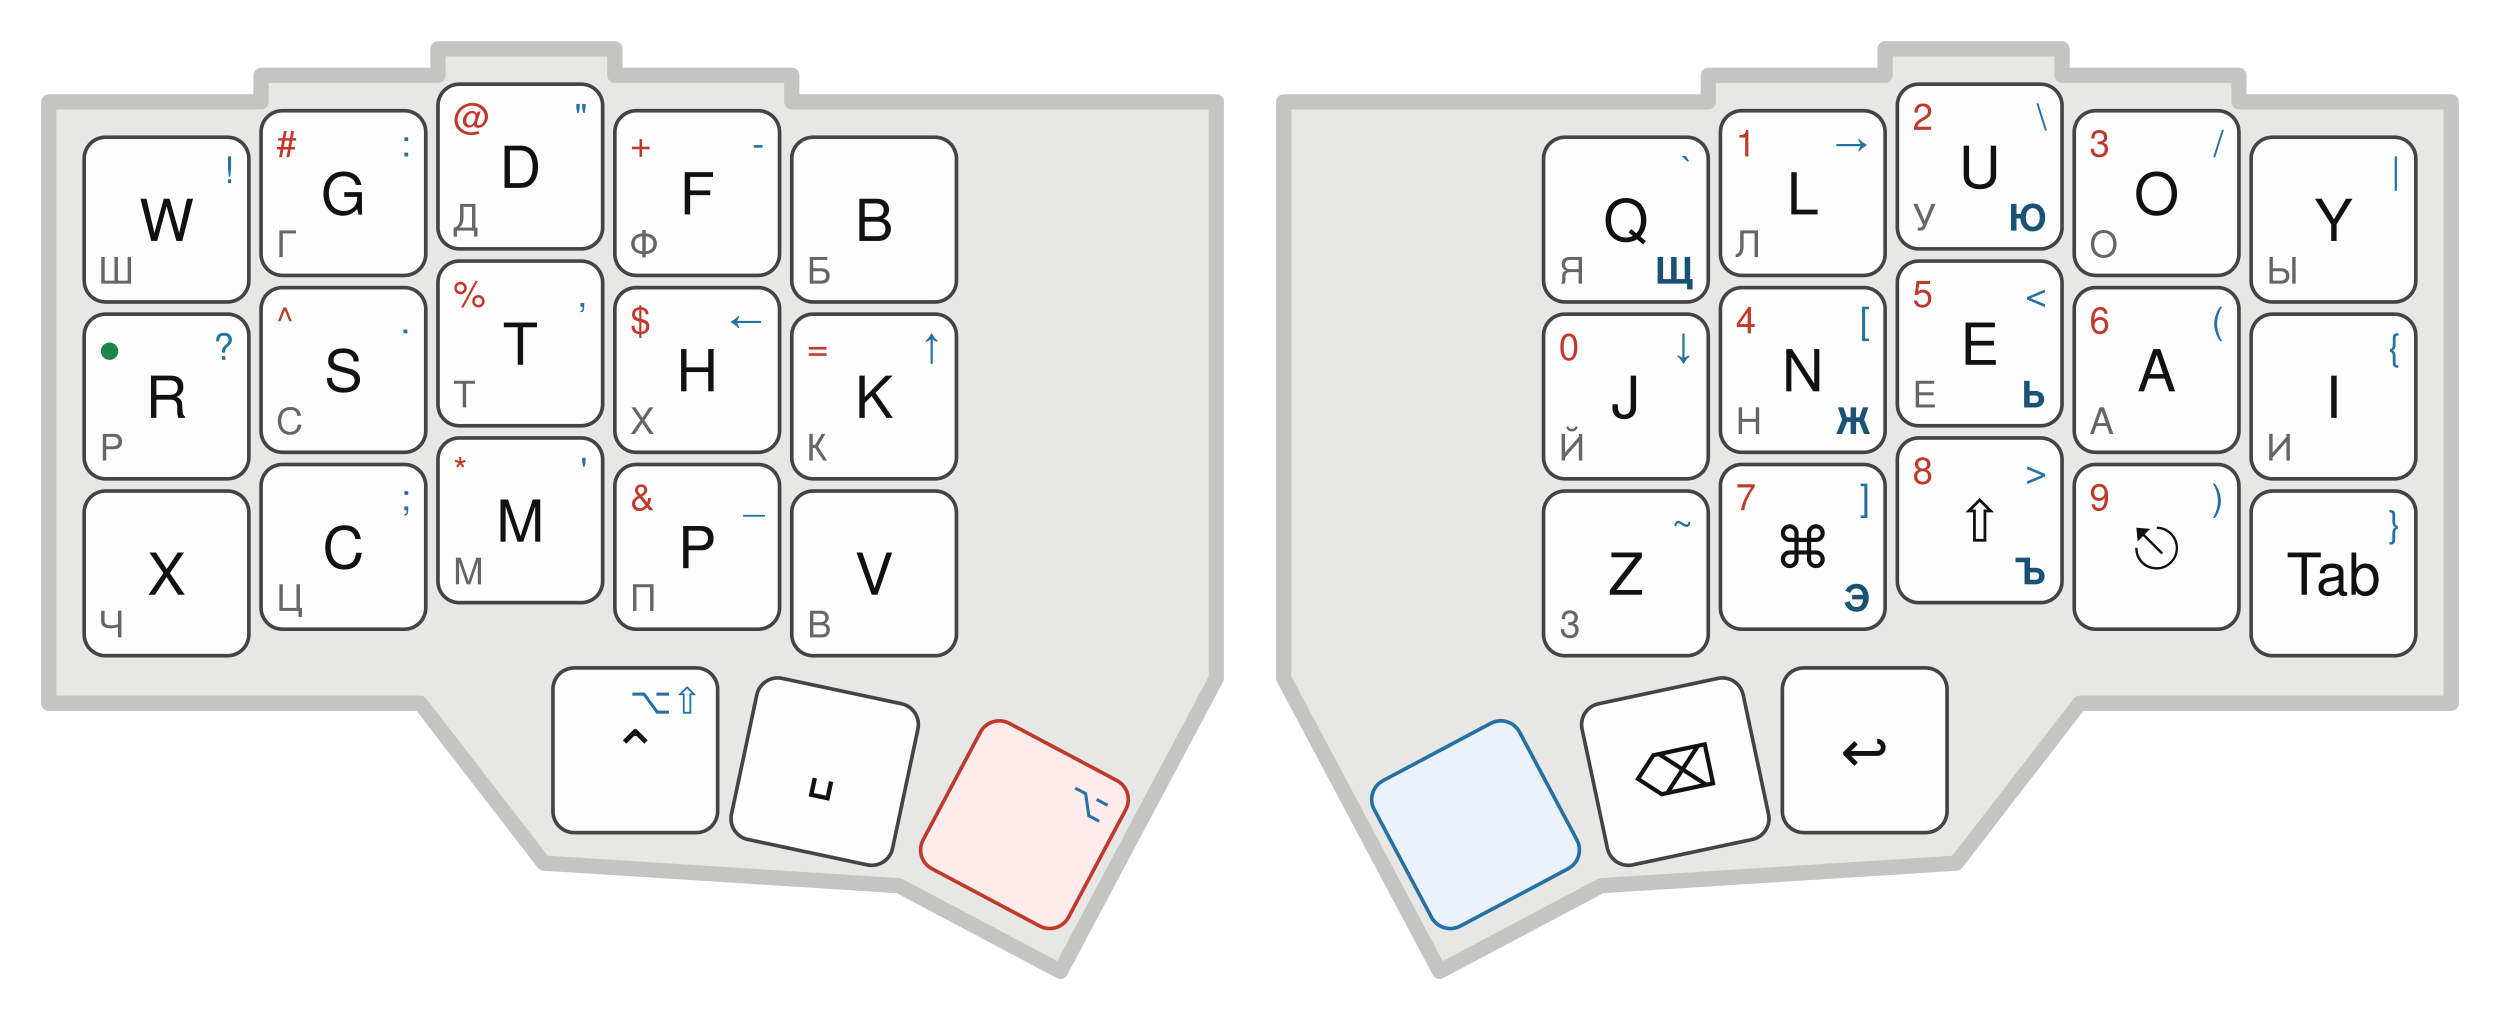
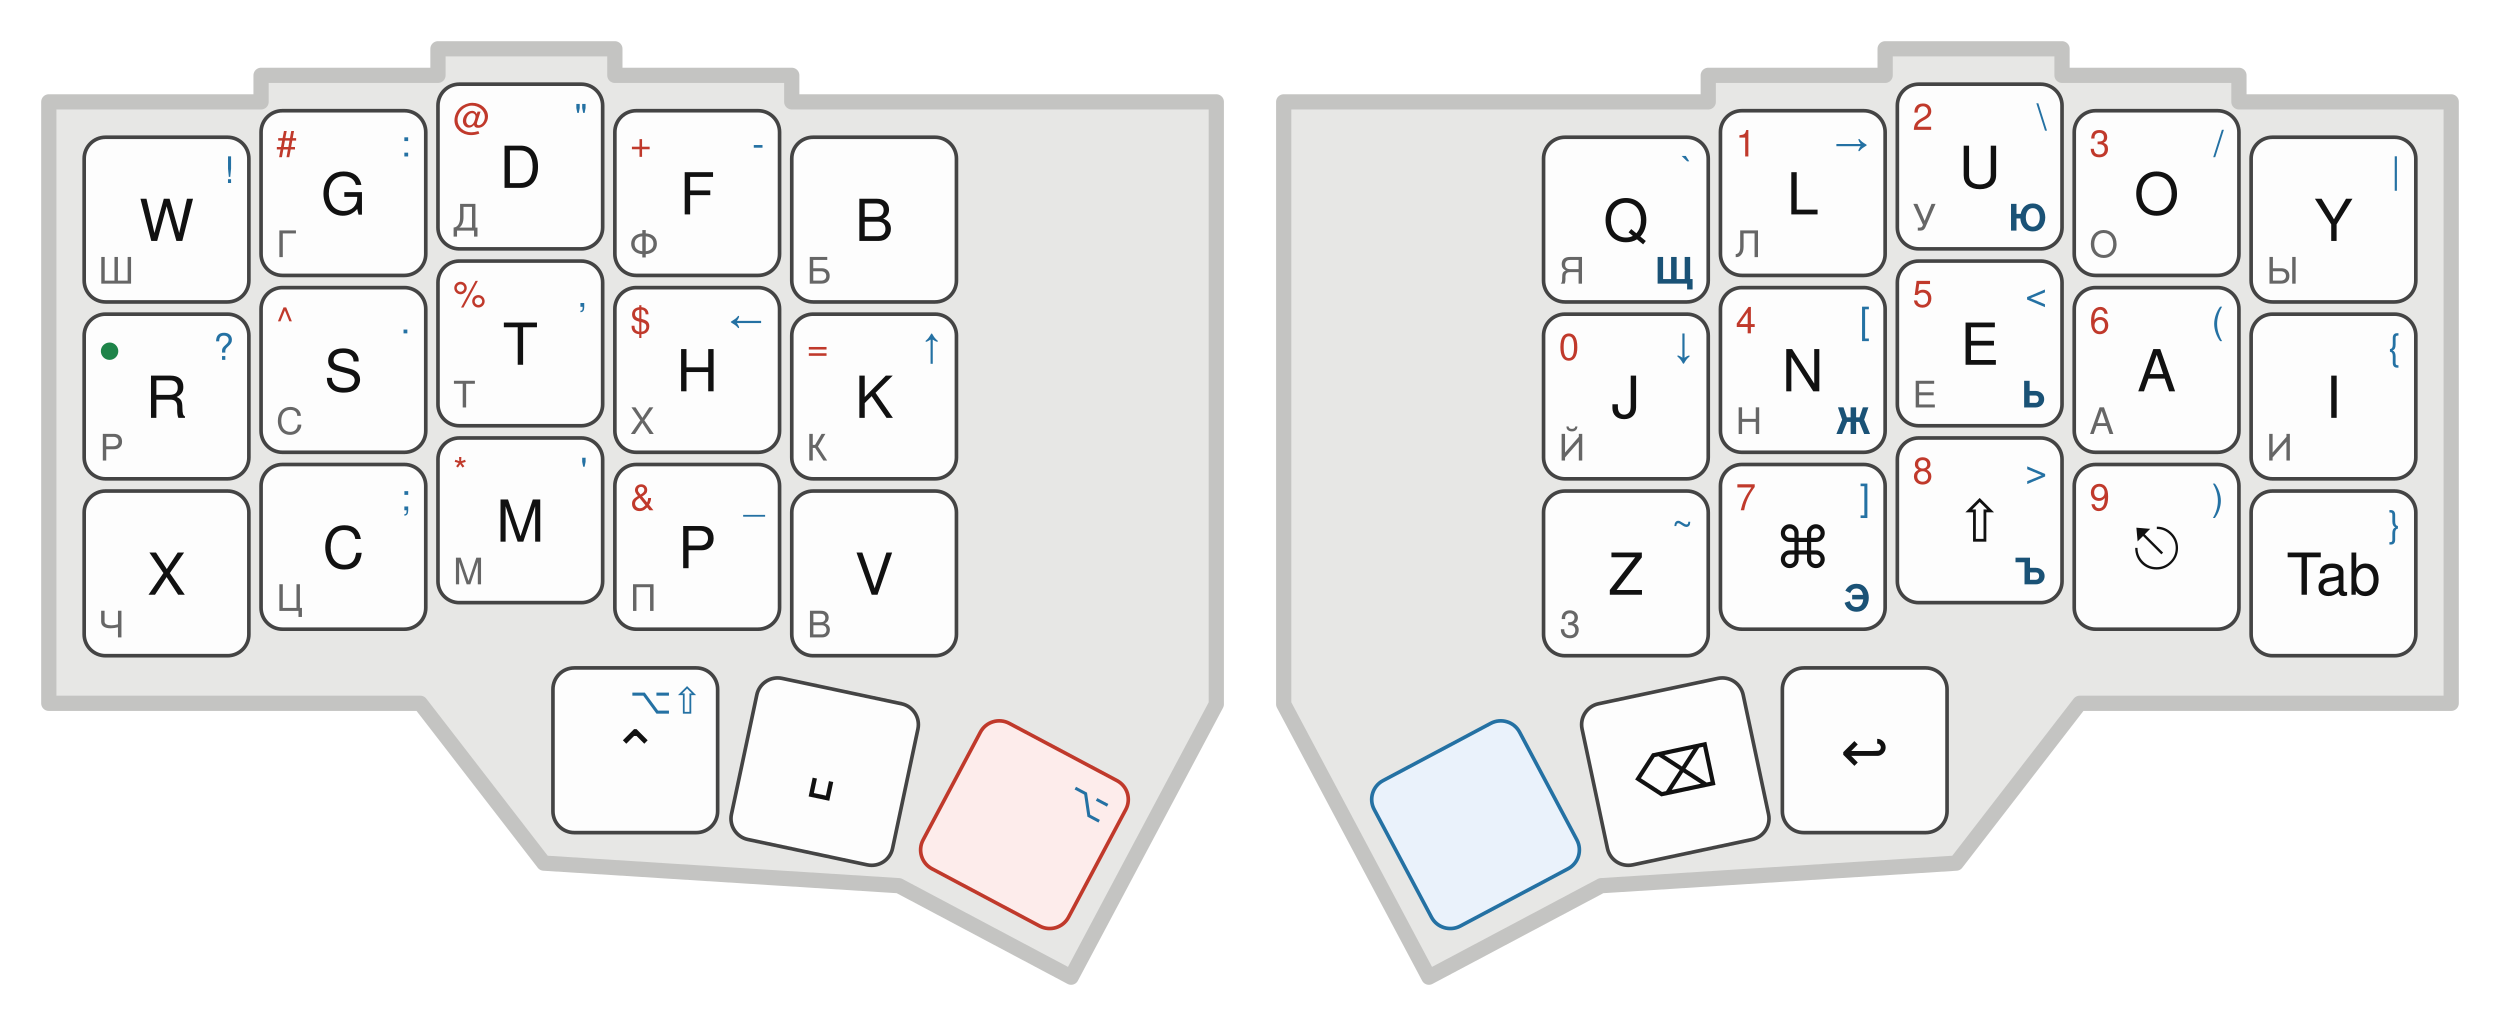
- <svg xmlns="http://www.w3.org/2000/svg" viewBox="0 0 819.7 334.5" font-family="Helvetica, Arial, sans-serif">
+ <svg xmlns="http://www.w3.org/2000/svg" viewBox="0 0 819.7 336.4" font-family="Helvetica, Arial, sans-serif">
  <style>.case{fill:#e7e7e5;stroke:#c4c4c2;stroke-width:5;stroke-linejoin:round;}.key{fill:#fdfdfd;stroke:#444;stroke-width:1.2;}.red-key{fill:#fdeceb;stroke:#c0392b;stroke-width:1.2;}.blue-key{fill:#eaf2fb;stroke:#2471a3;stroke-width:1.2;}.en{font-size:19px;fill:#111;}.ru{font-size:12px;fill:#666;}.red{font-size:12px;fill:#c0392b;}.blue{font-size:12px;fill:#2471a3;}.rublue{font-size:12px;fill:#1a5276;font-weight:bold;}</style>
  <g transform="translate(-30.4, -30.4)">
-     <polygon class="case" points="46.4,63.8 116.0,63.8 116.0,55.1 174.0,55.1 174.0,46.4 232.0,46.4 232.0,55.1 290.0,55.1 290.0,63.8 429.2,63.8 429.2,252.8 378.1,348.9 325.1,320.8 208.7,313.4 168.2,261.0 46.4,261.0" />
-     <polygon class="case" points="834.1,63.8 764.5,63.8 764.5,55.1 706.5,55.1 706.5,46.4 648.5,46.4 648.5,55.1 590.5,55.1 590.5,63.8 451.3,63.8 451.3,252.8 502.4,348.9 555.4,320.8 671.8,313.4 712.3,261.0 834.1,261.0" />
+     <polygon class="case" points="46.4,63.8 116.0,63.8 116.0,55.1 174.0,55.1 174.0,46.4 232.0,46.4 232.0,55.1 290.0,55.1 290.0,63.8 429.2,63.8 429.2,261.3 381.6,350.8 325.1,320.8 208.7,313.4 168.2,261.0 46.4,261.0" />
+     <polygon class="case" points="834.1,63.8 764.5,63.8 764.5,55.1 706.5,55.1 706.5,46.4 648.5,46.4 648.5,55.1 590.5,55.1 590.5,63.8 451.3,63.8 451.3,261.3 498.9,350.8 555.4,320.8 671.8,313.4 712.3,261.0 834.1,261.0" />
    <rect class="key" x="58.0" y="75.4" width="54" height="54" rx="7" />
    <text class="en" x="85.0" y="109.4" text-anchor="middle">W</text>
    <text class="blue" x="107.0" y="90.4" text-anchor="end">!</text>
    <text class="ru" x="63.0" y="123.4">Ш</text>
    <rect class="key" x="116.0" y="66.7" width="54" height="54" rx="7" />
    <text class="en" x="143.0" y="100.7" text-anchor="middle">G</text>
    <text class="red" x="121.0" y="81.7">#</text>
    <text class="blue" x="165.0" y="81.7" text-anchor="end">:</text>
    <text class="ru" x="121.0" y="114.7">Г</text>
    <rect class="key" x="174.0" y="58.0" width="54" height="54" rx="7" />
    <text class="en" x="201.0" y="92.0" text-anchor="middle">D</text>
    <text class="red" x="179.0" y="73.0">@</text>
    <text class="blue" x="223.0" y="73.0" text-anchor="end">"</text>
    <text class="ru" x="179.0" y="106.0">Д</text>
    <rect class="key" x="232.0" y="66.7" width="54" height="54" rx="7" />
    <text class="en" x="259.0" y="100.7" text-anchor="middle">F</text>
    <text class="red" x="237.0" y="81.7">+</text>
    <text class="blue" x="281.0" y="81.7" text-anchor="end">-</text>
    <text class="ru" x="237.0" y="114.7">Ф</text>
    <rect class="key" x="290.0" y="75.4" width="54" height="54" rx="7" />
    <text class="en" x="317.0" y="109.4" text-anchor="middle">B</text>
    <text class="ru" x="295.0" y="123.4">Б</text>
    <rect class="key" x="536.5" y="75.4" width="54" height="54" rx="7" />
    <text class="en" x="563.5" y="109.4" text-anchor="middle">Q</text>
    <text class="blue" x="585.5" y="90.4" text-anchor="end">`</text>
    <text class="ru" x="541.5" y="123.4">Я</text>
    <text class="rublue" x="585.5" y="123.4" text-anchor="end">Щ</text>
    <rect class="key" x="594.5" y="66.7" width="54" height="54" rx="7" />
    <text class="en" x="621.5" y="100.7" text-anchor="middle">L</text>
    <text class="red" x="599.5" y="81.7">1</text>
    <text class="blue" x="643.5" y="81.7" text-anchor="end">→</text>
    <text class="ru" x="599.5" y="114.7">Л</text>
    <rect class="key" x="652.5" y="58.0" width="54" height="54" rx="7" />
    <text class="en" x="679.5" y="92.0" text-anchor="middle">U</text>
    <text class="red" x="657.5" y="73.0">2</text>
    <text class="blue" x="701.5" y="73.0" text-anchor="end">\</text>
    <text class="ru" x="657.5" y="106.0">У</text>
    <text class="rublue" x="701.5" y="106.0" text-anchor="end">Ю</text>
    <rect class="key" x="710.5" y="66.7" width="54" height="54" rx="7" />
    <text class="en" x="737.5" y="100.7" text-anchor="middle">O</text>
    <text class="red" x="715.5" y="81.7">3</text>
    <text class="blue" x="759.5" y="81.7" text-anchor="end">/</text>
    <text class="ru" x="715.5" y="114.7">О</text>
    <rect class="key" x="768.5" y="75.4" width="54" height="54" rx="7" />
    <text class="en" x="795.5" y="109.4" text-anchor="middle">Y</text>
    <text class="blue" x="817.5" y="90.4" text-anchor="end">|</text>
    <text class="ru" x="773.5" y="123.4">Ы</text>
    <rect class="key" x="58.0" y="133.4" width="54" height="54" rx="7" />
    <text class="en" x="85.0" y="167.4" text-anchor="middle">R</text>
    <text x="63.0" y="148.4" font-size="11" fill="#1e8449">●</text>
    <text class="blue" x="107.0" y="148.4" text-anchor="end">?</text>
    <text class="ru" x="63.0" y="181.4">Р</text>
    <rect class="key" x="116.0" y="124.7" width="54" height="54" rx="7" />
    <text class="en" x="143.0" y="158.7" text-anchor="middle">S</text>
    <text class="red" x="121.0" y="139.7">^</text>
    <text class="blue" x="165.0" y="139.7" text-anchor="end">.</text>
    <text class="ru" x="121.0" y="172.7">С</text>
    <rect class="key" x="174.0" y="116.0" width="54" height="54" rx="7" />
    <text class="en" x="201.0" y="150.0" text-anchor="middle">T</text>
    <text class="red" x="179.0" y="131.0">%</text>
    <text class="blue" x="223.0" y="131.0" text-anchor="end">,</text>
    <text class="ru" x="179.0" y="164.0">Т</text>
    <rect class="key" x="232.0" y="124.7" width="54" height="54" rx="7" />
    <text class="en" x="259.0" y="158.7" text-anchor="middle">H</text>
    <text class="red" x="237.0" y="139.7">$</text>
    <text class="blue" x="281.0" y="139.7" text-anchor="end">←</text>
    <text class="ru" x="237.0" y="172.7">Х</text>
    <rect class="key" x="290.0" y="133.4" width="54" height="54" rx="7" />
    <text class="en" x="317.0" y="167.4" text-anchor="middle">K</text>
    <text class="red" x="295.0" y="148.4">=</text>
    <text class="blue" x="339.0" y="148.4" text-anchor="end">↑</text>
    <text class="ru" x="295.0" y="181.4">К</text>
    <rect class="key" x="536.5" y="133.4" width="54" height="54" rx="7" />
    <text class="en" x="563.5" y="167.4" text-anchor="middle">J</text>
    <text class="red" x="541.5" y="148.4">0</text>
    <text class="blue" x="585.5" y="148.4" text-anchor="end">↓</text>
    <text class="ru" x="541.5" y="181.4">Й</text>
    <rect class="key" x="594.5" y="124.7" width="54" height="54" rx="7" />
    <text class="en" x="621.5" y="158.7" text-anchor="middle">N</text>
    <text class="red" x="599.5" y="139.7">4</text>
    <text class="blue" x="643.5" y="139.7" text-anchor="end">[</text>
    <text class="ru" x="599.5" y="172.7">Н</text>
    <text class="rublue" x="643.5" y="172.7" text-anchor="end">Ж</text>
    <rect class="key" x="652.5" y="116.0" width="54" height="54" rx="7" />
    <text class="en" x="679.5" y="150.0" text-anchor="middle">E</text>
    <text class="red" x="657.5" y="131.0">5</text>
    <text class="blue" x="701.5" y="131.0" text-anchor="end">&lt;</text>
    <text class="ru" x="657.5" y="164.0">Е</text>
    <text class="rublue" x="701.5" y="164.0" text-anchor="end">Ь</text>
    <rect class="key" x="710.5" y="124.7" width="54" height="54" rx="7" />
    <text class="en" x="737.5" y="158.7" text-anchor="middle">A</text>
    <text class="red" x="715.5" y="139.7">6</text>
    <text class="blue" x="759.5" y="139.7" text-anchor="end">(</text>
    <text class="ru" x="715.5" y="172.7">А</text>
    <rect class="key" x="768.5" y="133.4" width="54" height="54" rx="7" />
    <text class="en" x="795.5" y="167.4" text-anchor="middle">I</text>
    <text class="blue" x="817.5" y="148.4" text-anchor="end">{</text>
    <text class="ru" x="773.5" y="181.4">И</text>
    <rect class="key" x="58.0" y="191.4" width="54" height="54" rx="7" />
    <text class="en" x="85.0" y="225.4" text-anchor="middle">X</text>
    <text class="ru" x="63.0" y="239.4">Ч</text>
    <rect class="key" x="116.0" y="182.7" width="54" height="54" rx="7" />
    <text class="en" x="143.0" y="216.7" text-anchor="middle">C</text>
    <text class="blue" x="165.0" y="197.7" text-anchor="end">;</text>
    <text class="ru" x="121.0" y="230.7">Ц</text>
    <rect class="key" x="174.0" y="174.0" width="54" height="54" rx="7" />
    <text class="en" x="201.0" y="208.0" text-anchor="middle">M</text>
    <text class="red" x="179.0" y="189.0">*</text>
    <text class="blue" x="223.0" y="189.0" text-anchor="end">'</text>
    <text class="ru" x="179.0" y="222.0">М</text>
    <rect class="key" x="232.0" y="182.7" width="54" height="54" rx="7" />
    <text class="en" x="259.0" y="216.7" text-anchor="middle">P</text>
    <text class="red" x="237.0" y="197.7">&amp;</text>
    <text class="blue" x="281.0" y="197.7" text-anchor="end">_</text>
    <text class="ru" x="237.0" y="230.7">П</text>
    <rect class="key" x="290.0" y="191.4" width="54" height="54" rx="7" />
    <text class="en" x="317.0" y="225.4" text-anchor="middle">V</text>
    <text class="ru" x="295.0" y="239.4">В</text>
    <rect class="key" x="536.5" y="191.4" width="54" height="54" rx="7" />
    <text class="en" x="563.5" y="225.4" text-anchor="middle">Z</text>
    <text class="blue" x="585.5" y="206.4" text-anchor="end">~</text>
    <text class="ru" x="541.5" y="239.4">З</text>
    <rect class="key" x="594.5" y="182.7" width="54" height="54" rx="7" />
    <text class="en" x="621.5" y="216.7" text-anchor="middle">⌘</text>
    <text class="red" x="599.5" y="197.7">7</text>
    <text class="blue" x="643.5" y="197.7" text-anchor="end">]</text>
    <text class="rublue" x="643.5" y="230.7" text-anchor="end">Э</text>
    <rect class="key" x="652.5" y="174.0" width="54" height="54" rx="7" />
    <text class="en" x="679.5" y="208.0" text-anchor="middle">⇧</text>
    <text class="red" x="657.5" y="189.0">8</text>
    <text class="blue" x="701.5" y="189.0" text-anchor="end">&gt;</text>
    <text class="rublue" x="701.5" y="222.0" text-anchor="end">Ъ</text>
    <rect class="key" x="710.5" y="182.7" width="54" height="54" rx="7" />
    <text class="en" x="737.5" y="216.7" text-anchor="middle">⎋</text>
    <text class="red" x="715.5" y="197.7">9</text>
    <text class="blue" x="759.5" y="197.7" text-anchor="end">)</text>
    <rect class="key" x="768.5" y="191.4" width="54" height="54" rx="7" />
    <text class="en" x="795.5" y="225.4" text-anchor="middle">Tab</text>
    <text class="blue" x="817.5" y="206.4" text-anchor="end">}</text>
    <rect class="key" x="211.7" y="249.4" width="54" height="54" rx="7" />
    <text class="en" x="238.7" y="283.4" text-anchor="middle">⌃</text>
    <text class="blue" x="260.7" y="264.4" text-anchor="end">⌥⇧</text>
    <g transform="rotate(12, 300.8, 283.4)">
      <rect class="key" x="273.8" y="256.4" width="54" height="54" rx="7" />
      <text class="en" x="300.8" y="290.4" text-anchor="middle">␣</text>
    </g>
    <g transform="rotate(28, 366.3, 300.8)">
      <rect class="red-key" x="339.3" y="273.8" width="54" height="54" rx="7" />
      <text class="blue" x="388.3" y="288.8" text-anchor="end">⌥</text>
    </g>
    <g transform="rotate(-28, 514.2, 300.8)">
      <rect class="blue-key" x="487.2" y="273.8" width="54" height="54" rx="7" />
    </g>
    <g transform="rotate(-12, 579.7, 283.4)">
      <rect class="key" x="552.7" y="256.4" width="54" height="54" rx="7" />
      <text class="en" x="579.7" y="290.4" text-anchor="middle">⌫</text>
    </g>
    <rect class="key" x="614.8" y="249.4" width="54" height="54" rx="7" />
    <text class="en" x="641.8" y="283.4" text-anchor="middle">↩</text>
  </g>
</svg>
